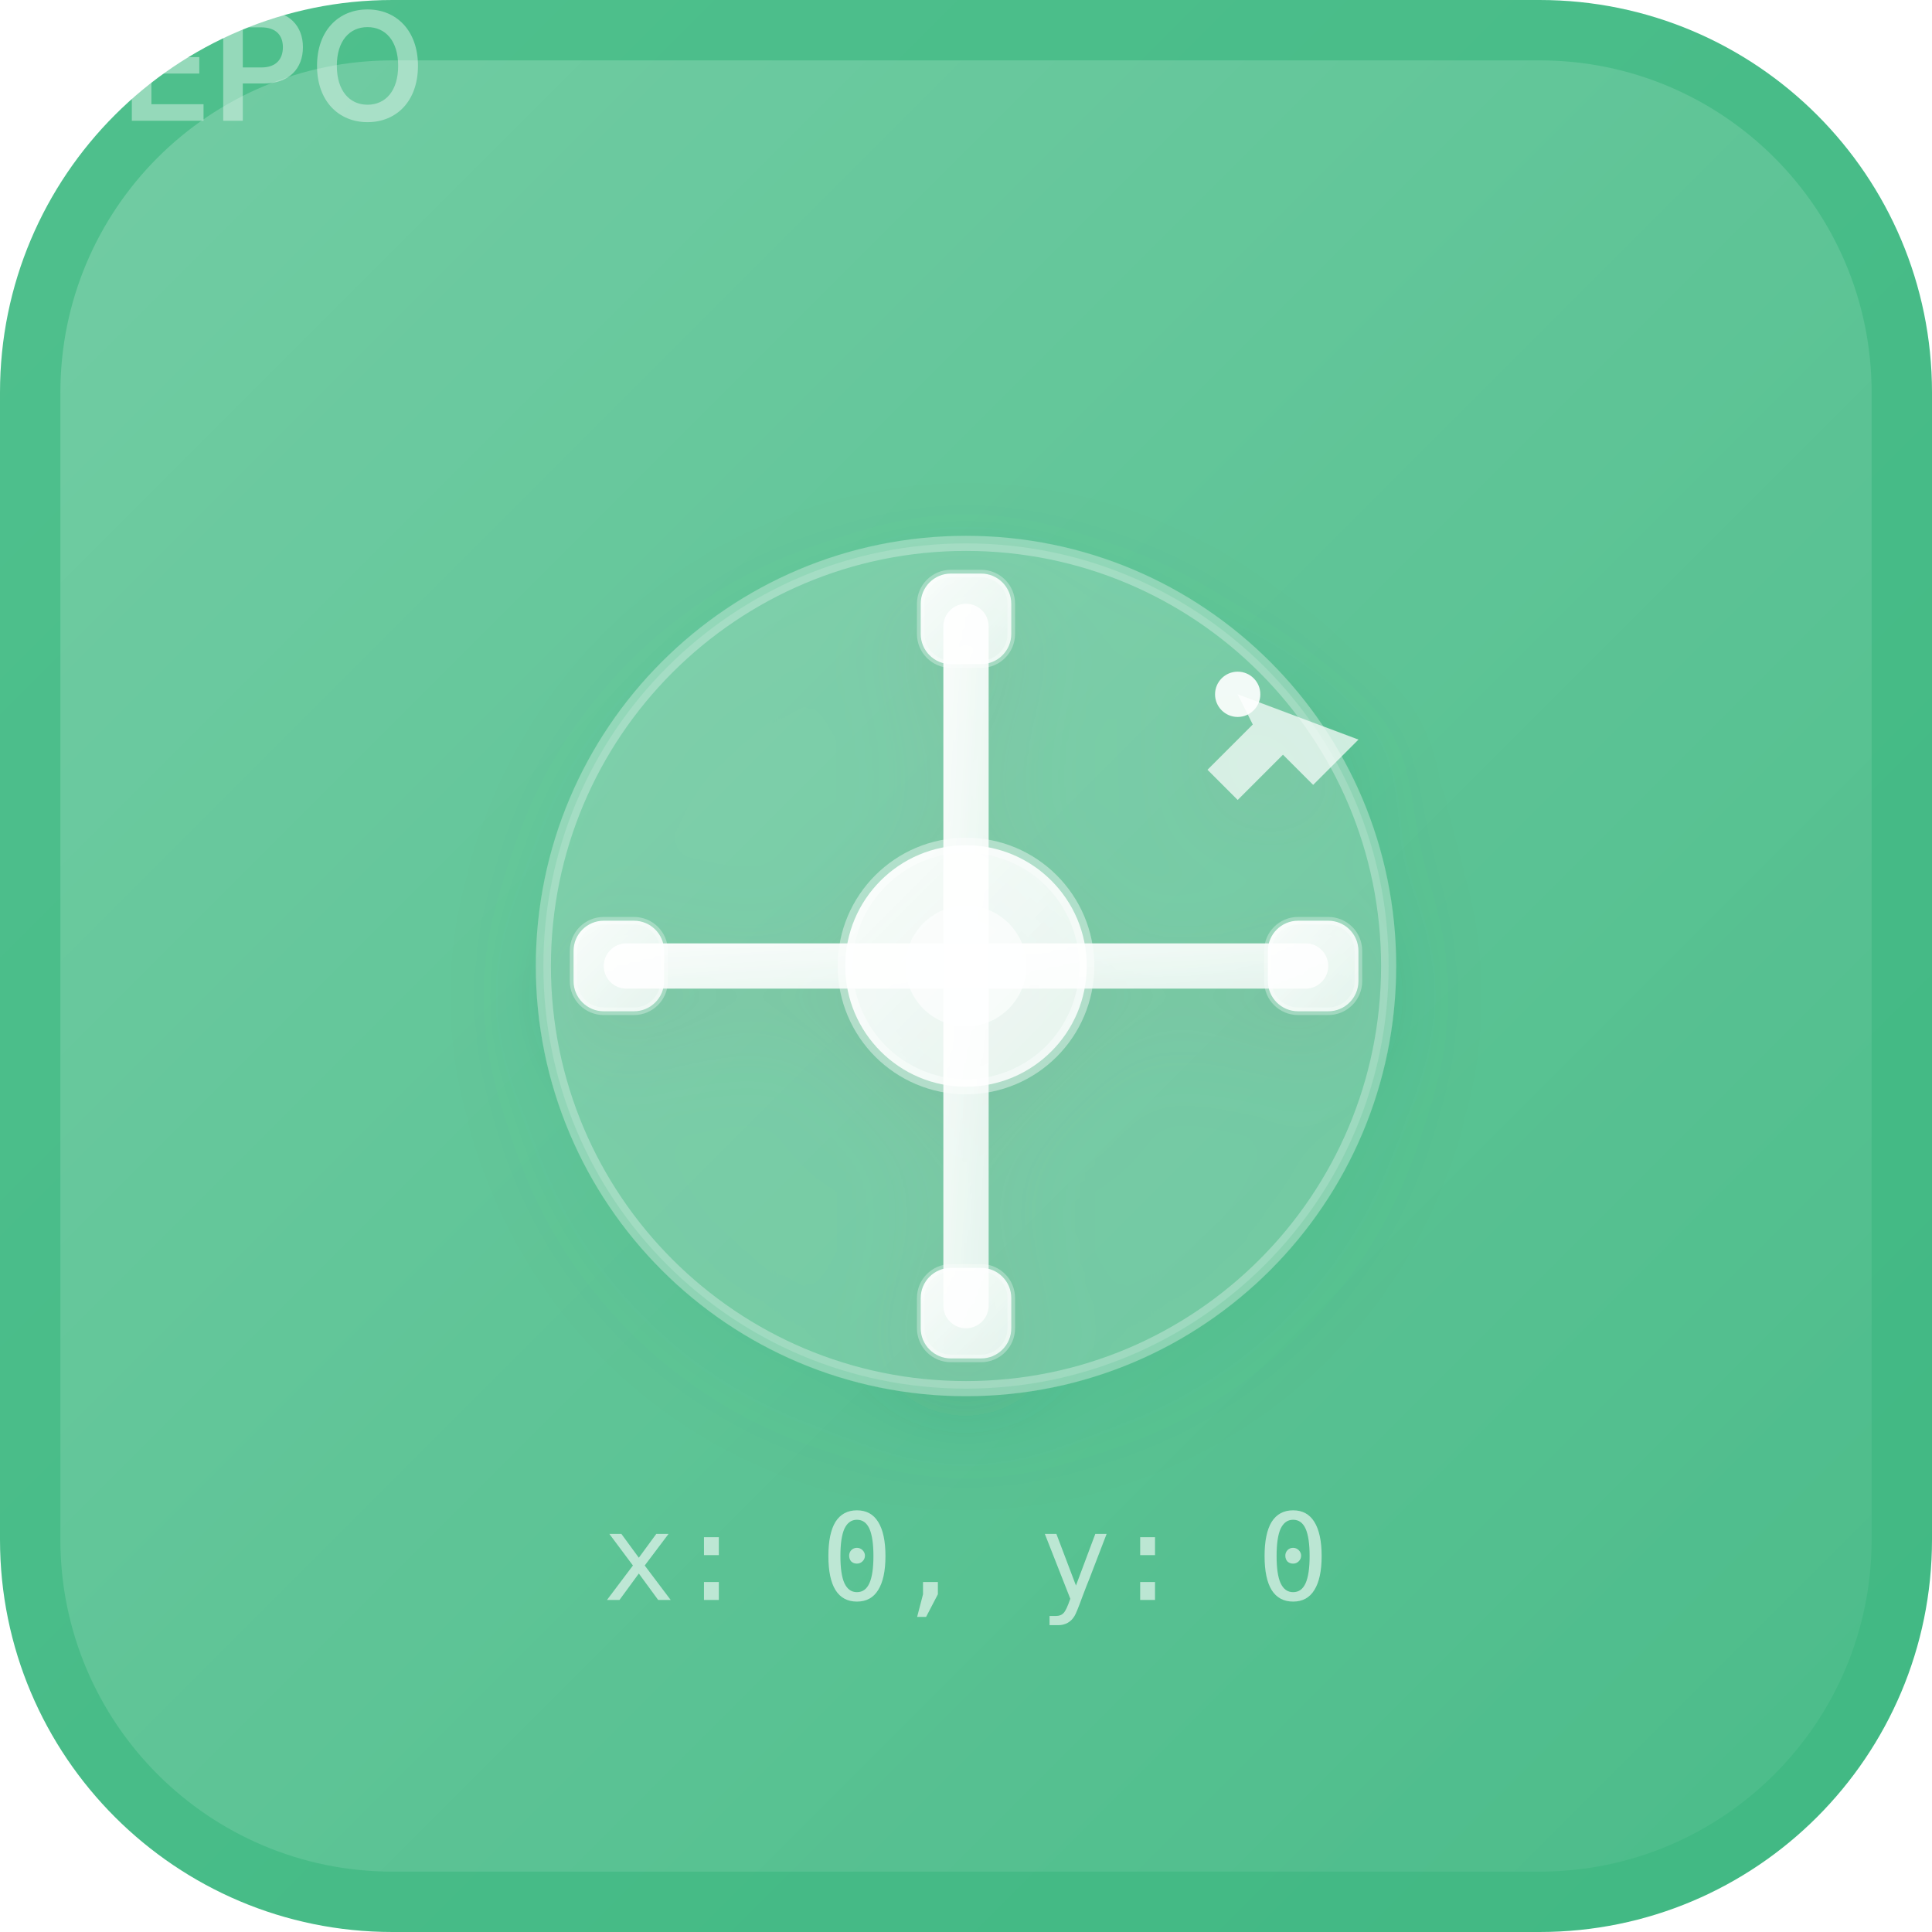
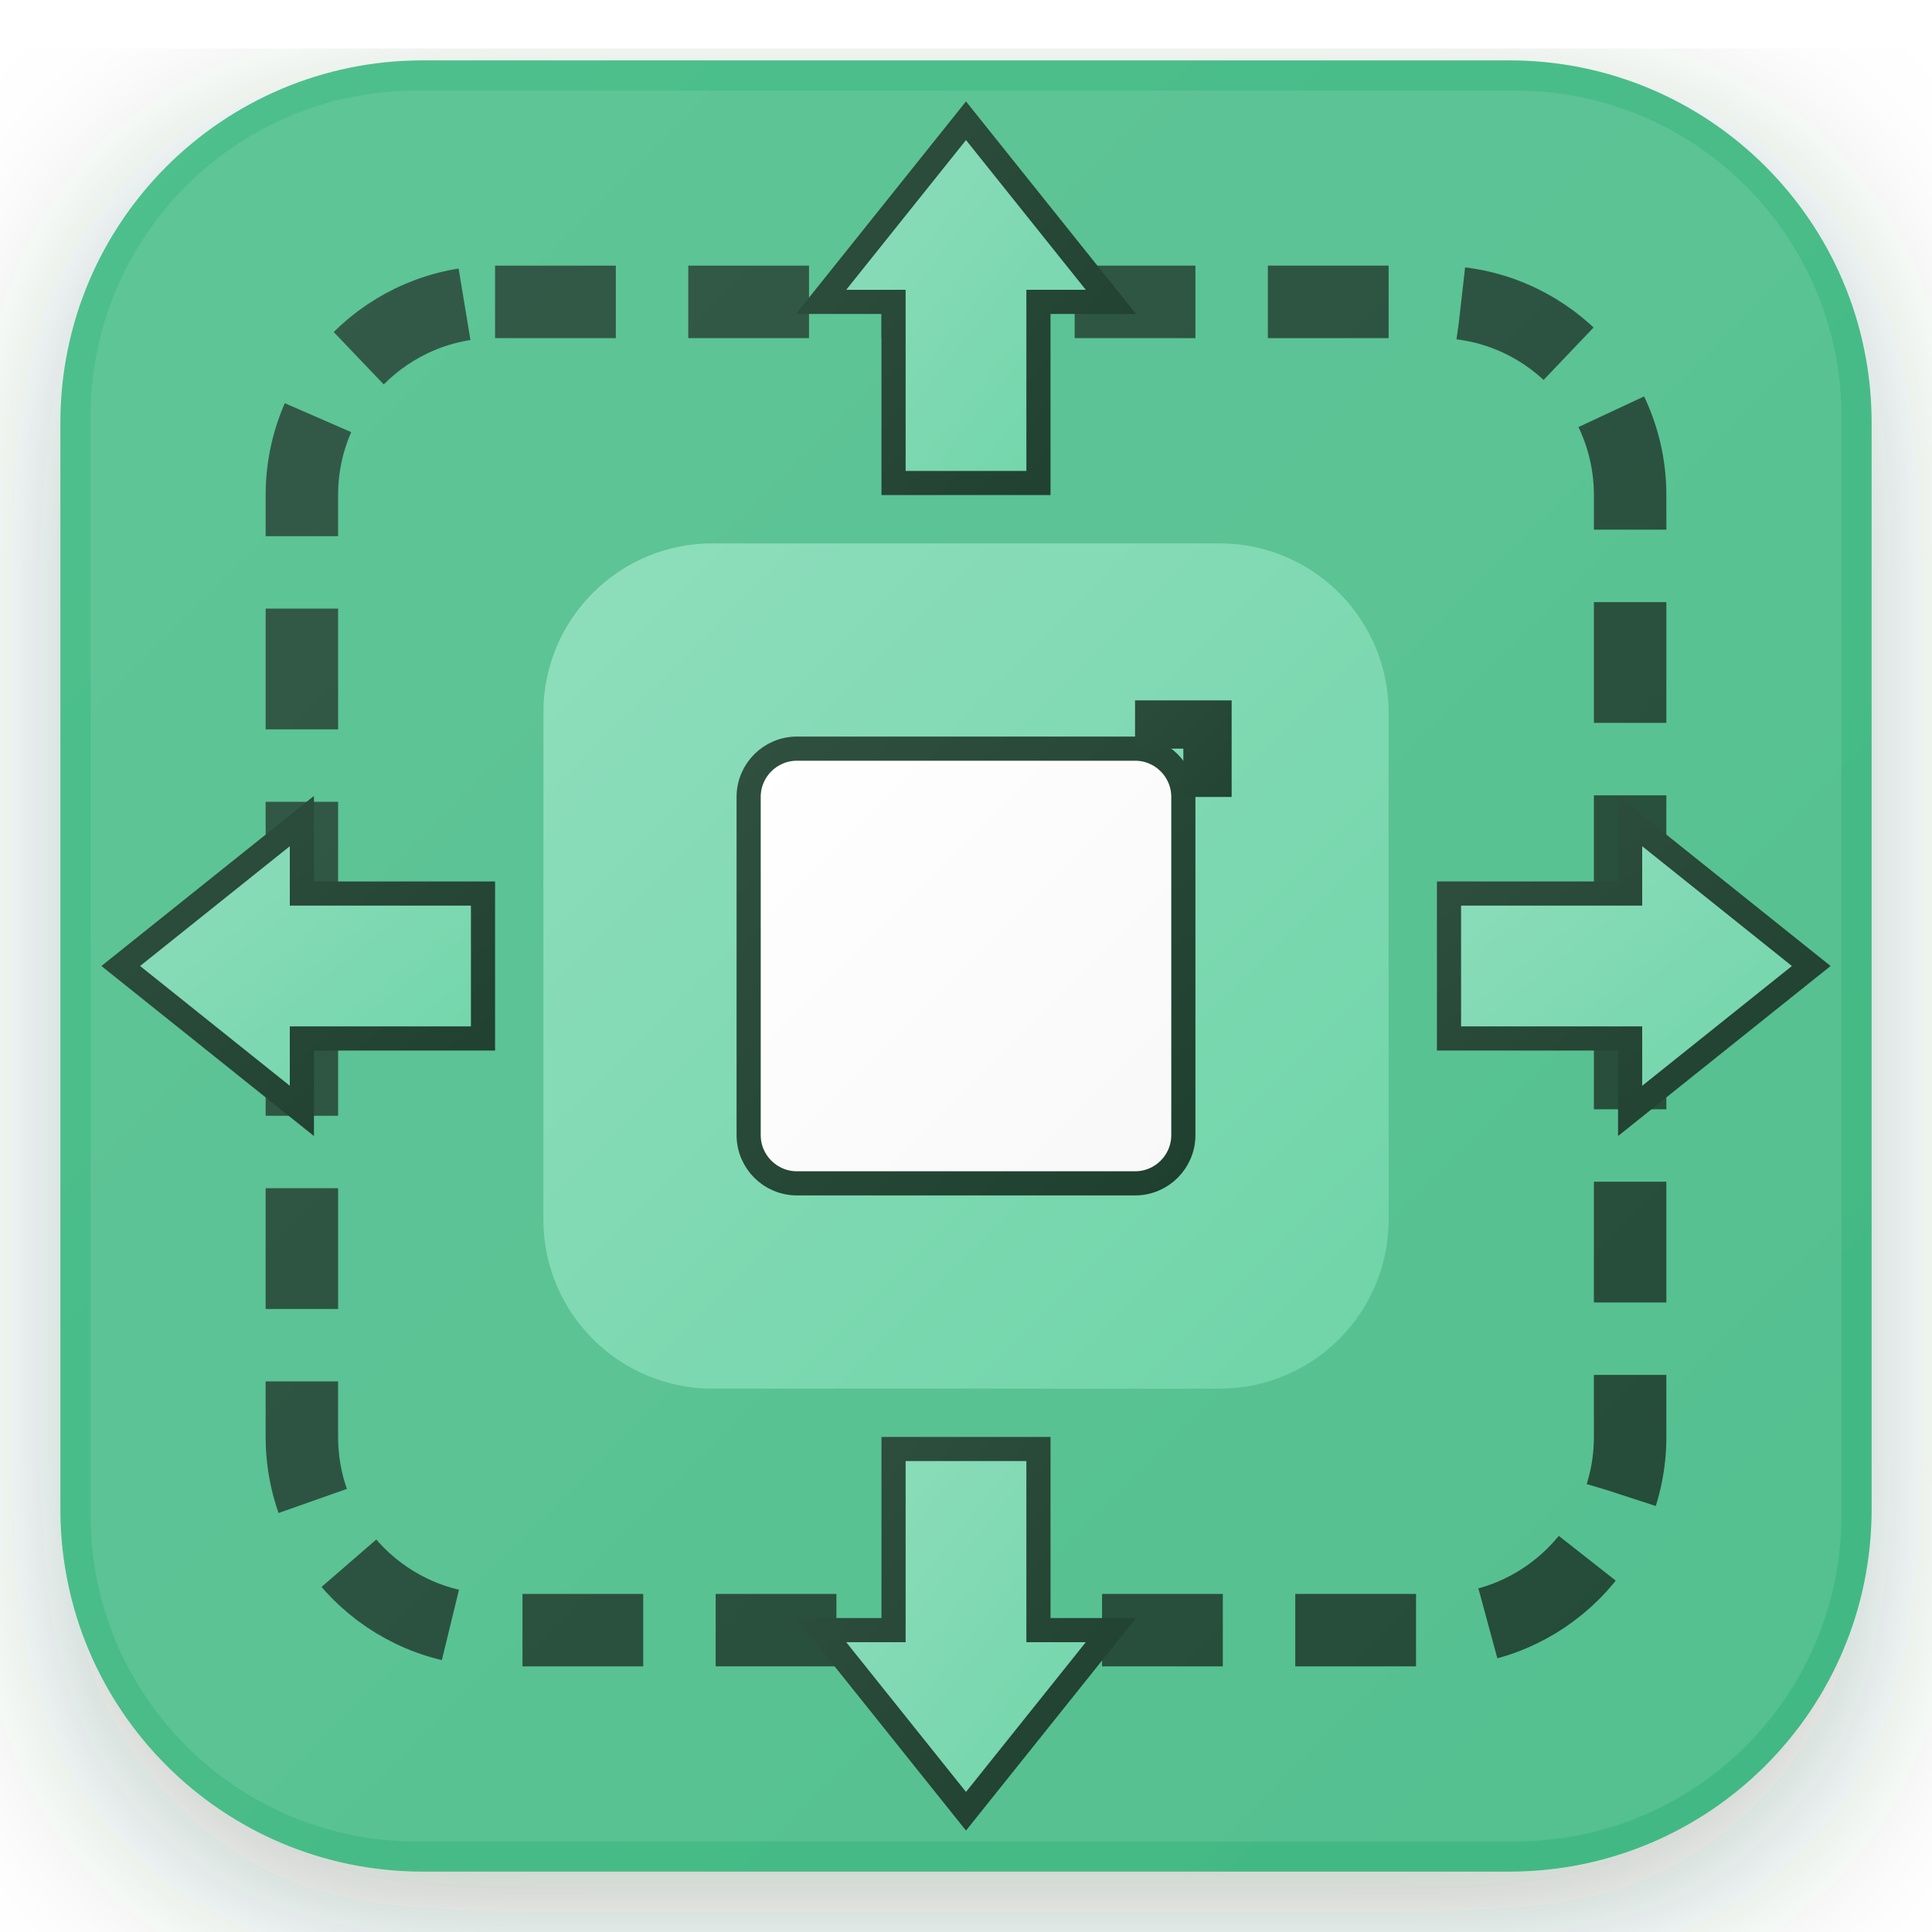
- <svg xmlns="http://www.w3.org/2000/svg" viewBox="0 0 128 128" width="128" height="128">
+ <svg xmlns="http://www.w3.org/2000/svg" viewBox="0 0 160 160" width="128" height="128">
  <defs>
-     <linearGradient id="vueBg" x1="0%" y1="0%" x2="100%" y2="100%">
+     <linearGradient id="brightGreen" x1="0%" y1="0%" x2="100%" y2="100%">
+       <stop offset="0%" style="stop-color:#5CB85C;stop-opacity:1" />
+       <stop offset="100%" style="stop-color:#449D44;stop-opacity:1" />
+     </linearGradient>
+     <linearGradient id="veryBrightVue" x1="0%" y1="0%" x2="100%" y2="100%">
+       <stop offset="0%" style="stop-color:#8FDEBC;stop-opacity:1" />
+       <stop offset="100%" style="stop-color:#6FD4A8;stop-opacity:1" />
+     </linearGradient>
+     <linearGradient id="darkGreen" x1="0%" y1="0%" x2="100%" y2="100%">
+       <stop offset="0%" style="stop-color:#2F4F3F;stop-opacity:1" />
+       <stop offset="100%" style="stop-color:#1F3F2F;stop-opacity:1" />
+     </linearGradient>
+     <linearGradient id="whiteColor" x1="0%" y1="0%" x2="100%" y2="100%">
+       <stop offset="0%" style="stop-color:#ffffff;stop-opacity:1" />
+       <stop offset="100%" style="stop-color:#f8f8f8;stop-opacity:1" />
+     </linearGradient>
+     <linearGradient id="bgGrad" x1="0%" y1="0%" x2="100%" y2="100%">
      <stop offset="0%" style="stop-color:#4FC08D;stop-opacity:1" />
      <stop offset="100%" style="stop-color:#41B883;stop-opacity:1" />
    </linearGradient>
-     <linearGradient id="innerGlow" x1="0%" y1="0%" x2="100%" y2="100%">
-       <stop offset="0%" style="stop-color:#ffffff;stop-opacity:0.2" />
-       <stop offset="100%" style="stop-color:#ffffff;stop-opacity:0.05" />
-     </linearGradient>
-     <linearGradient id="iconGrad" x1="0%" y1="0%" x2="100%" y2="100%">
-       <stop offset="0%" style="stop-color:#ffffff;stop-opacity:0.95" />
-       <stop offset="100%" style="stop-color:#ffffff;stop-opacity:0.8" />
-     </linearGradient>
    <filter id="shadow" x="-50%" y="-50%" width="200%" height="200%">
-       <feDropShadow dx="0" dy="2" stdDeviation="3" flood-color="#2d7a5f" flood-opacity="0.3" />
+       <feDropShadow dx="0" dy="4" stdDeviation="8" flood-color="#1F3F2F" flood-opacity="0.3" />
    </filter>
  </defs>
-   <rect width="124" height="124" x="2" y="2" rx="24" fill="rgba(45, 122, 95, 0.1)" />
-   <rect width="128" height="128" rx="26" fill="url(#vueBg)" />
-   <rect width="120" height="120" x="4" y="4" rx="22" fill="url(#innerGlow)" />
-   <g transform="translate(64, 64)">
-     <g filter="url(#shadow)">
-       <circle cx="0" cy="0" r="28" fill="rgba(255,255,255,0.15)" stroke="rgba(255,255,255,0.3)" stroke-width="1" />
-       <rect x="-1.5" y="-24" width="3" height="48" rx="1.5" fill="url(#iconGrad)" />
-       <rect x="-24" y="-1.5" width="48" height="3" rx="1.5" fill="url(#iconGrad)" />
-       <circle cx="0" cy="0" r="8" fill="url(#iconGrad)" stroke="rgba(255,255,255,0.4)" stroke-width="1" />
-       <circle cx="0" cy="0" r="4" fill="rgba(255,255,255,0.6)" />
-       <g fill="url(#iconGrad)" stroke="rgba(255,255,255,0.3)" stroke-width="0.5">
-         <rect x="-3" y="-26" width="6" height="6" rx="2" />
-         <rect x="-3" y="20" width="6" height="6" rx="2" />
-         <rect x="-26" y="-3" width="6" height="6" rx="2" />
-         <rect x="20" y="-3" width="6" height="6" rx="2" />
-       </g>
-       <g fill="rgba(255,255,255,0.7)" transform="translate(18, -18)">
-         <path d="M0,0 L8,3 L5,6 L3,4 L0,7 L-2,5 L1,2 Z" />
-         <circle cx="0" cy="0" r="1.5" fill="rgba(255,255,255,0.9)" />
-       </g>
+   <rect width="150" height="150" x="5" y="5" rx="30" fill="url(#bgGrad)" filter="url(#shadow)" />
+   <rect width="145" height="145" x="7.5" y="7.5" rx="27" fill="rgba(255,255,255,0.1)" />
+   <g transform="translate(80, 80)">
+     <rect x="-55" y="-55" width="110" height="110" rx="16" fill="none" stroke="url(#darkGreen)" stroke-width="6" stroke-dasharray="10,6" opacity="0.9" />
+     <rect x="-35" y="-35" width="70" height="70" rx="14" fill="url(#veryBrightVue)" stroke="none" />
+     <rect x="-18" y="-18" width="36" height="36" rx="4" fill="url(#whiteColor)" stroke="url(#darkGreen)" stroke-width="2" />
+     <g fill="url(#darkGreen)">
+       <path d="M5,-5 L18,-18 L14,-18 L14,-22 L22,-22 L22,-14 L18,-14 L18,-18 L5,-5 Z" />
    </g>
-     <g fill="rgba(255,255,255,0.6)" font-family="SF Mono, Monaco, monospace" font-size="8" text-anchor="middle">
-       <text x="0" y="42" font-weight="500">x: 0, y: 0</text>
+     <g fill="url(#veryBrightVue)" stroke="url(#darkGreen)" stroke-width="2">
+       <path d="M0,-70 L-12,-55 L-6,-55 L-6,-40 L6,-40 L6,-55 L12,-55 Z" />
+       <path d="M0,70 L12,55 L6,55 L6,40 L-6,40 L-6,55 L-12,55 Z" />
+       <path d="M-70,0 L-55,-12 L-55,-6 L-40,-6 L-40,6 L-55,6 L-55,12 Z" />
+       <path d="M70,0 L55,12 L55,6 L40,6 L40,-6 L55,-6 L55,-12 Z" />
    </g>
  </g>
-   <g transform="translate(8, 8)" fill="rgba(255,255,255,0.4)" font-family="SF Pro Display, -apple-system, sans-serif" font-size="10" font-weight="600">
-     <text>EPO</text>
-   </g>
</svg>
